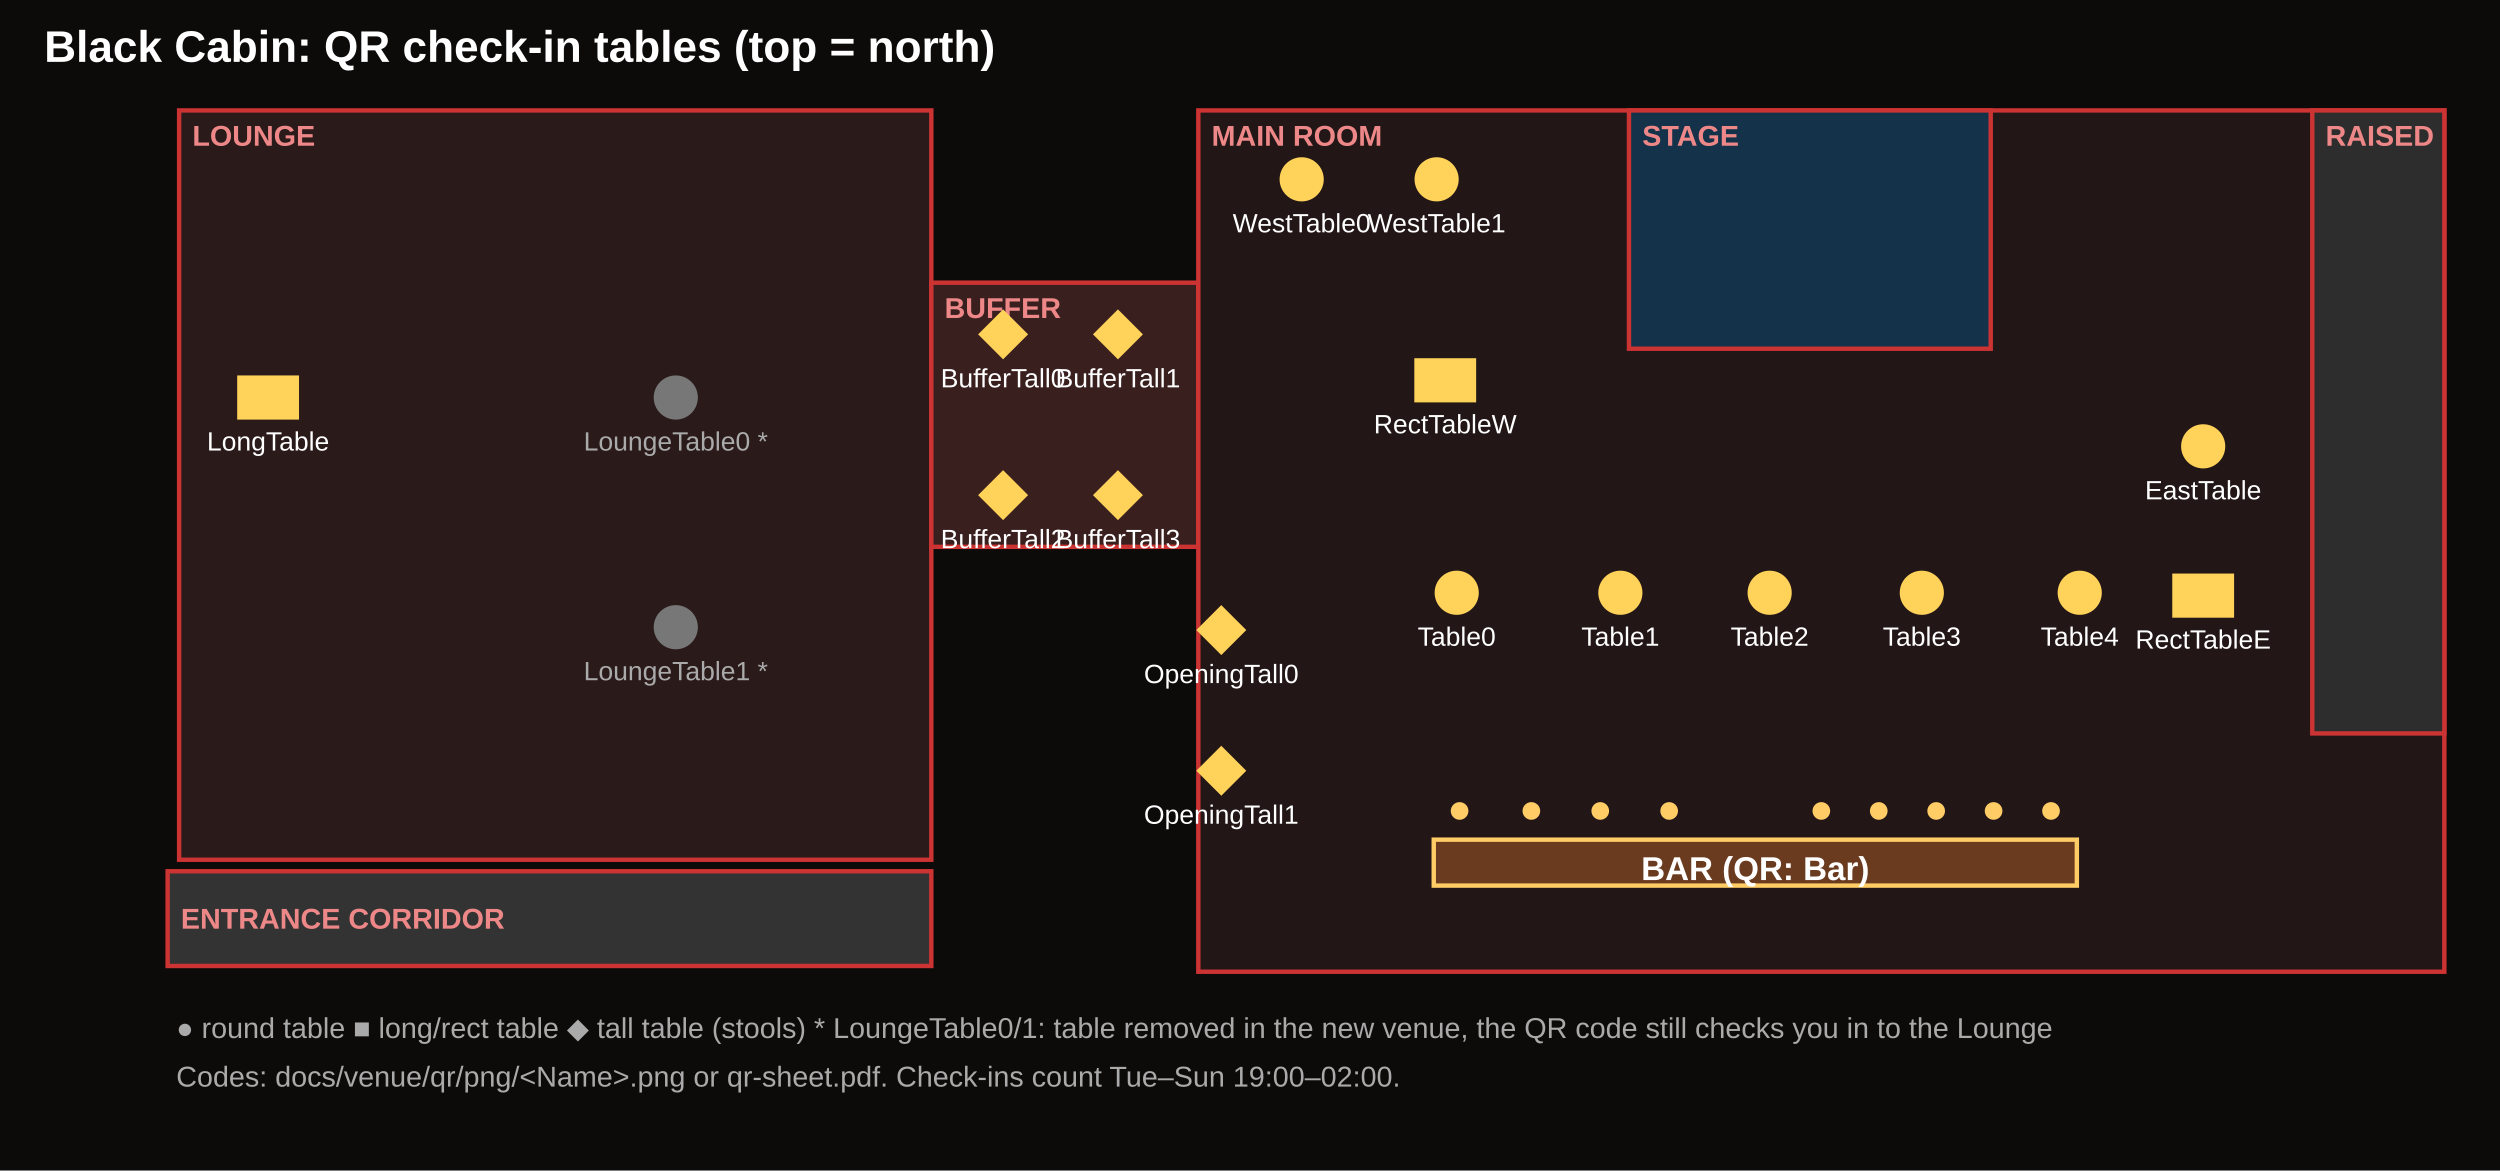
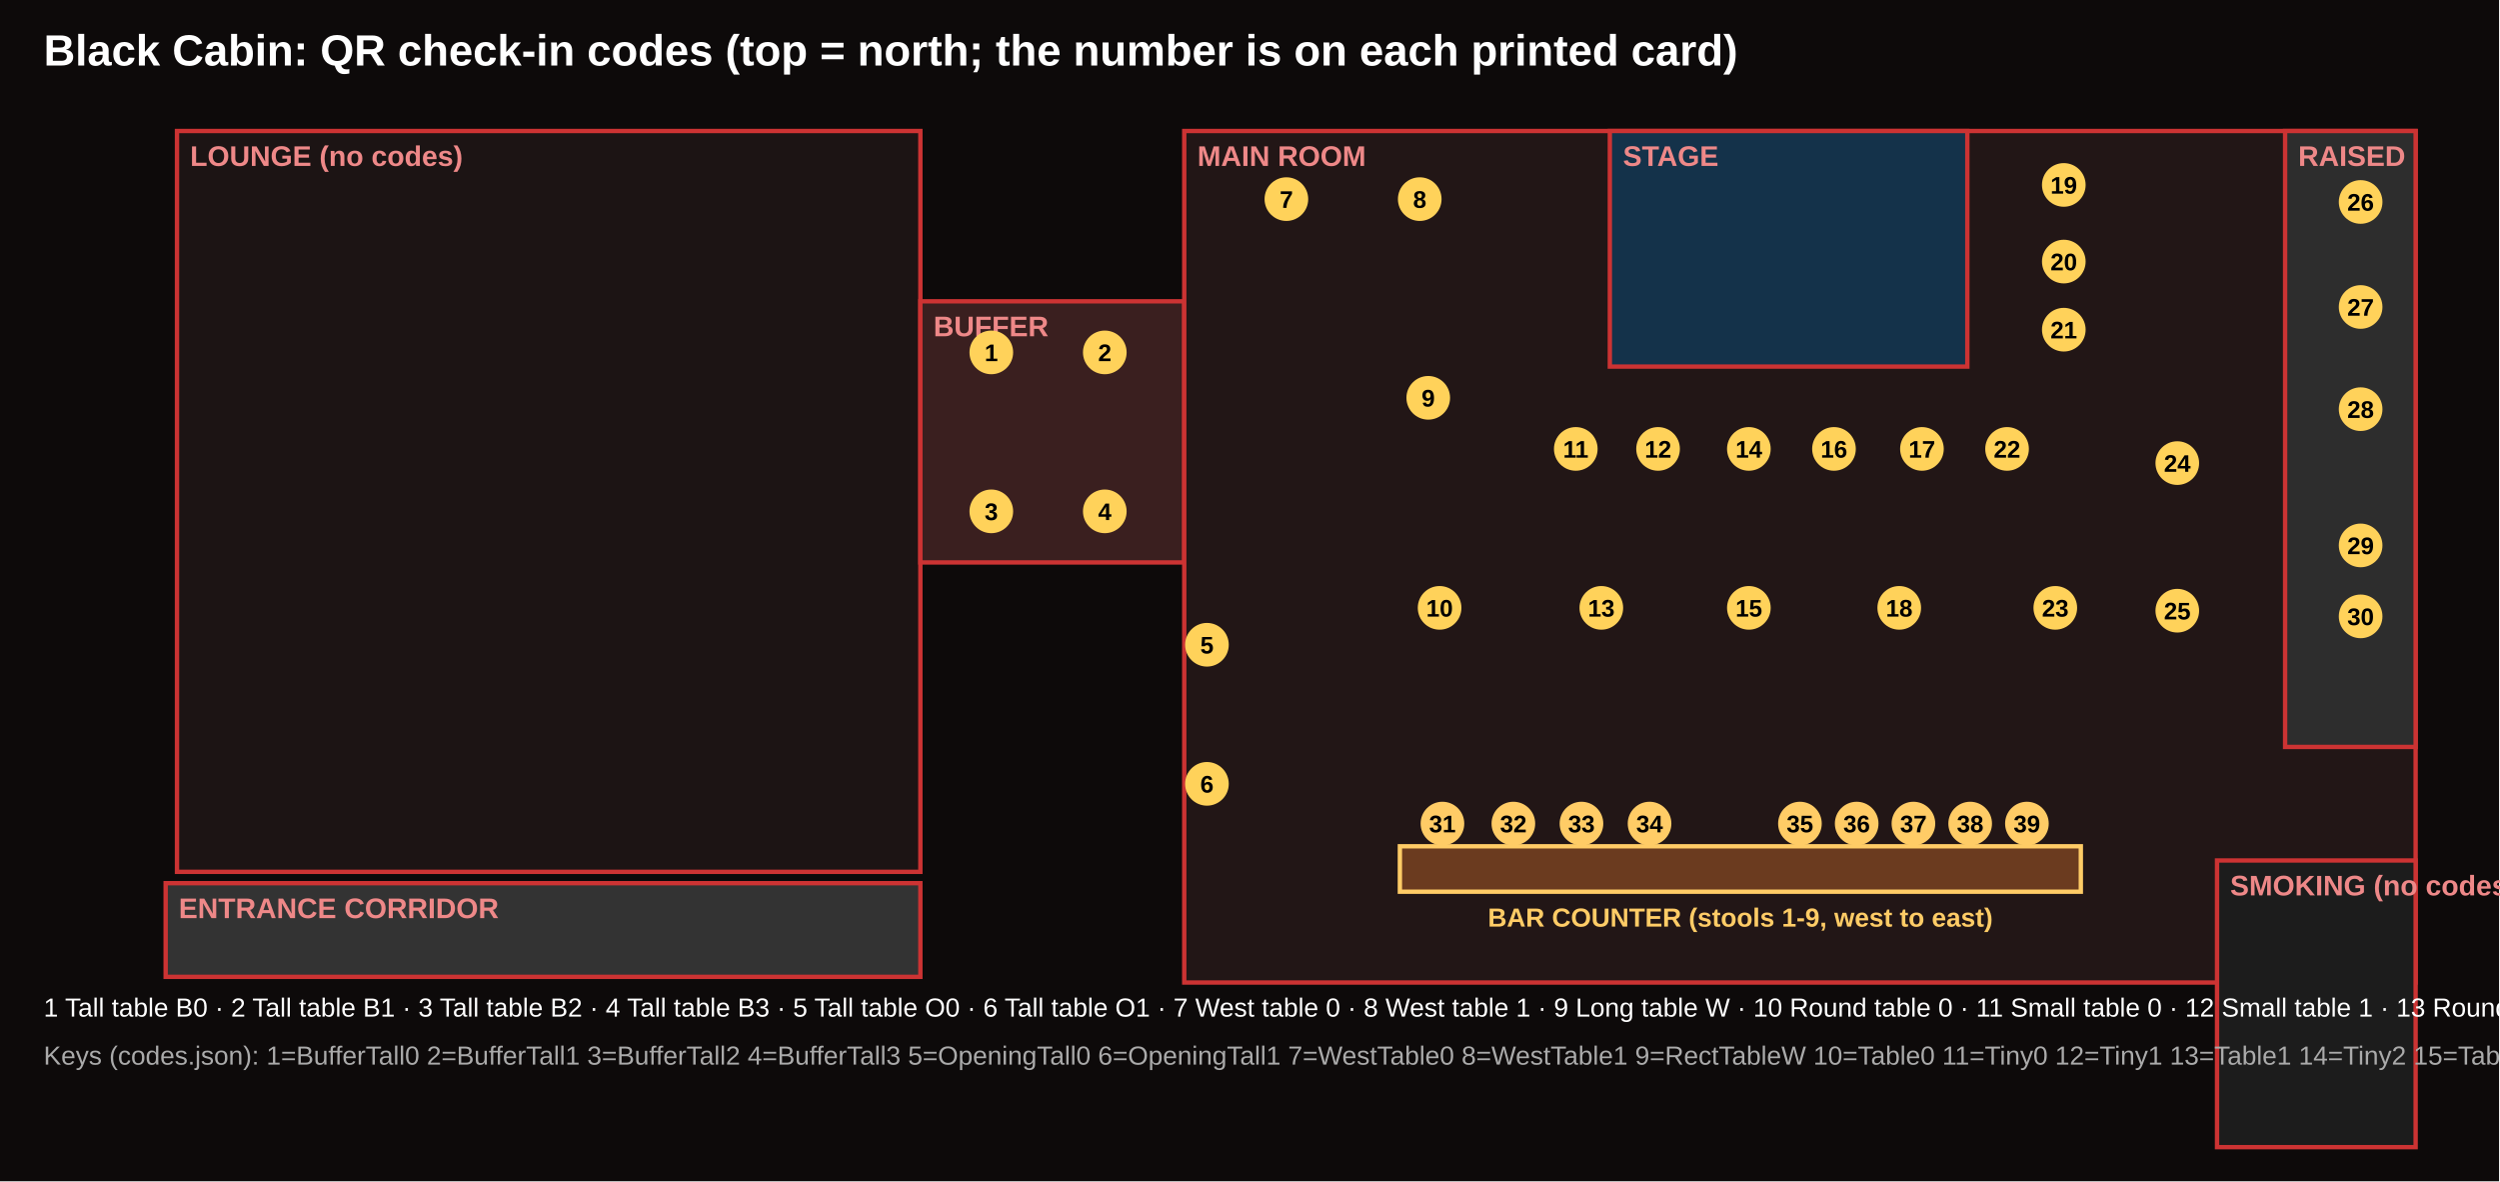
- <svg xmlns="http://www.w3.org/2000/svg" viewBox="0 0 1132 530" font-family="Arial,sans-serif">
+ <svg xmlns="http://www.w3.org/2000/svg" viewBox="0 0 1145 541" font-family="Arial,sans-serif">
  <rect width="100%" height="100%" fill="#0d0a0a" />
-   <text x="20" y="28" fill="#fff" font-size="20" font-weight="bold">Black Cabin: QR check-in tables (top = north)</text>
-   <rect x="81.1" y="50" width="340.6" height="339.3" fill="#2a1a1a" stroke="#c33" stroke-width="2" />
-   <text x="87.1" y="66" fill="#e88" font-size="13" font-weight="bold">LOUNGE</text>
-   <rect x="421.7" y="128" width="120.9" height="119.6" fill="#3a1f1f" stroke="#c33" stroke-width="2" />
-   <text x="427.7" y="144" fill="#e88" font-size="13" font-weight="bold">BUFFER</text>
-   <rect x="542.6" y="50" width="564.2" height="390" fill="#221616" stroke="#c33" stroke-width="2" />
-   <text x="548.6" y="66" fill="#e88" font-size="13" font-weight="bold">MAIN ROOM</text>
-   <rect x="75.9" y="394.5" width="345.8" height="42.9" fill="#333" stroke="#c33" stroke-width="2" />
-   <text x="81.9" y="420.5" fill="#e88" font-size="13" font-weight="bold">ENTRANCE CORRIDOR</text>
-   <rect x="737.6" y="50" width="163.8" height="107.9" fill="#14324a" stroke="#c33" stroke-width="2" />
-   <text x="743.6" y="66" fill="#e88" font-size="13" font-weight="bold">STAGE</text>
-   <rect x="1047.0" y="50" width="59.8" height="282.1" fill="#2d2d2d" stroke="#c33" stroke-width="2" />
-   <text x="1053.0" y="66" fill="#e88" font-size="13" font-weight="bold">RAISED</text>
-   <rect x="649.2" y="380.2" width="291.2" height="20.8" fill="#6b3b1f" stroke="#fc6" stroke-width="2" />
-   <text x="794.8" y="398.5" fill="#fff" font-size="15" font-weight="bold" text-anchor="middle">BAR  (QR: Bar)</text>
-   <circle cx="660.9" cy="367.2" r="4" fill="#fc6" />
-   <circle cx="693.4" cy="367.2" r="4" fill="#fc6" />
-   <circle cx="724.6" cy="367.2" r="4" fill="#fc6" />
-   <circle cx="755.8" cy="367.2" r="4" fill="#fc6" />
-   <circle cx="824.7" cy="367.2" r="4" fill="#fc6" />
-   <circle cx="850.7" cy="367.2" r="4" fill="#fc6" />
-   <circle cx="876.7" cy="367.2" r="4" fill="#fc6" />
-   <circle cx="902.7" cy="367.2" r="4" fill="#fc6" />
-   <circle cx="928.7" cy="367.2" r="4" fill="#fc6" />
-   <rect x="107.4" y="170.0" width="28" height="20" fill="#ffd25a" />
-   <text x="121.4" y="204.0" fill="#fff" font-size="12" text-anchor="middle">LongTable</text>
-   <circle cx="306" cy="180" r="10" fill="#777" />
-   <text x="306" y="204" fill="#aaa" font-size="12" text-anchor="middle">LoungeTable0 *</text>
-   <circle cx="306" cy="284" r="10" fill="#777" />
-   <text x="306" y="308" fill="#aaa" font-size="12" text-anchor="middle">LoungeTable1 *</text>
-   <rect x="446.2" y="143.4" width="16" height="16" fill="#ffd25a" transform="rotate(45 454.2 151.4)" />
-   <text x="454.2" y="175.4" fill="#fff" font-size="12" text-anchor="middle">BufferTall0</text>
-   <rect x="498.2" y="143.4" width="16" height="16" fill="#ffd25a" transform="rotate(45 506.2 151.4)" />
-   <text x="506.2" y="175.4" fill="#fff" font-size="12" text-anchor="middle">BufferTall1</text>
-   <rect x="446.2" y="216.2" width="16" height="16" fill="#ffd25a" transform="rotate(45 454.2 224.2)" />
-   <text x="454.2" y="248.2" fill="#fff" font-size="12" text-anchor="middle">BufferTall2</text>
-   <rect x="498.2" y="216.2" width="16" height="16" fill="#ffd25a" transform="rotate(45 506.2 224.2)" />
-   <text x="506.2" y="248.2" fill="#fff" font-size="12" text-anchor="middle">BufferTall3</text>
-   <rect x="545.0" y="277.3" width="16" height="16" fill="#ffd25a" transform="rotate(45 553.0 285.3)" />
-   <text x="553.0" y="309.3" fill="#fff" font-size="12" text-anchor="middle">OpeningTall0</text>
-   <rect x="545.0" y="341.0" width="16" height="16" fill="#ffd25a" transform="rotate(45 553.0 349.0)" />
-   <text x="553.0" y="373.0" fill="#fff" font-size="12" text-anchor="middle">OpeningTall1</text>
-   <circle cx="589.4" cy="81.2" r="10" fill="#ffd25a" />
-   <text x="589.4" y="105.2" fill="#fff" font-size="12" text-anchor="middle">WestTable0</text>
-   <circle cx="650.5" cy="81.2" r="10" fill="#ffd25a" />
-   <text x="650.5" y="105.2" fill="#fff" font-size="12" text-anchor="middle">WestTable1</text>
-   <rect x="640.4" y="162.2" width="28" height="20" fill="#ffd25a" />
-   <text x="654.4" y="196.2" fill="#fff" font-size="12" text-anchor="middle">RectTableW</text>
-   <circle cx="659.6" cy="268.4" r="10" fill="#ffd25a" />
-   <text x="659.6" y="292.4" fill="#fff" font-size="12" text-anchor="middle">Table0</text>
-   <circle cx="733.7" cy="268.4" r="10" fill="#ffd25a" />
-   <text x="733.7" y="292.4" fill="#fff" font-size="12" text-anchor="middle">Table1</text>
-   <circle cx="801.3" cy="268.4" r="10" fill="#ffd25a" />
-   <text x="801.3" y="292.4" fill="#fff" font-size="12" text-anchor="middle">Table2</text>
-   <circle cx="870.2" cy="268.4" r="10" fill="#ffd25a" />
-   <text x="870.2" y="292.4" fill="#fff" font-size="12" text-anchor="middle">Table3</text>
-   <circle cx="941.7" cy="268.4" r="10" fill="#ffd25a" />
-   <text x="941.7" y="292.4" fill="#fff" font-size="12" text-anchor="middle">Table4</text>
-   <circle cx="997.6" cy="202.1" r="10" fill="#ffd25a" />
-   <text x="997.6" y="226.1" fill="#fff" font-size="12" text-anchor="middle">EastTable</text>
-   <rect x="983.6" y="259.7" width="28" height="20" fill="#ffd25a" />
-   <text x="997.6" y="293.7" fill="#fff" font-size="12" text-anchor="middle">RectTableE</text>
-   <text x="79.8" y="470" fill="#aaa" font-size="13">● round table   ■ long/rect table   ◆ tall table (stools)   * LoungeTable0/1: table removed in the new venue, the QR code still checks you in to the Lounge</text>
-   <text x="79.8" y="492" fill="#aaa" font-size="13">Codes: docs/venue/qr/png/&lt;Name&gt;.png or qr-sheet.pdf. Check-ins count Tue–Sun 19:00–02:00.</text>
+   <text x="20" y="30" fill="#fff" font-size="20" font-weight="bold">Black Cabin: QR check-in codes (top = north; the number is on each printed card)</text>
+   <rect x="81.1" y="60.0" width="340.6" height="339.3" fill="#1c1414" stroke="#c33" stroke-width="2" />
+   <text x="87.1" y="76.0" fill="#e88" font-size="13" font-weight="bold" text-anchor="start">LOUNGE (no codes)</text>
+   <rect x="421.7" y="138.0" width="120.9" height="119.6" fill="#3a1f1f" stroke="#c33" stroke-width="2" />
+   <text x="427.7" y="154.0" fill="#e88" font-size="13" font-weight="bold" text-anchor="start">BUFFER</text>
+   <rect x="542.6" y="60.0" width="564.2" height="390.0" fill="#221616" stroke="#c33" stroke-width="2" />
+   <text x="548.6" y="76.0" fill="#e88" font-size="13" font-weight="bold" text-anchor="start">MAIN ROOM</text>
+   <rect x="737.6" y="60.0" width="163.8" height="107.9" fill="#14324a" stroke="#c33" stroke-width="2" />
+   <text x="743.6" y="76.0" fill="#e88" font-size="13" font-weight="bold" text-anchor="start">STAGE</text>
+   <rect x="1047.0" y="60.0" width="59.8" height="282.1" fill="#2d2d2d" stroke="#c33" stroke-width="2" />
+   <text x="1053.0" y="76.0" fill="#e88" font-size="13" font-weight="bold" text-anchor="start">RAISED</text>
+   <rect x="1015.8" y="394.1" width="91.0" height="131.3" fill="#1c1c1c" stroke="#c33" stroke-width="2" />
+   <text x="1021.8" y="410.1" fill="#e88" font-size="13" font-weight="bold" text-anchor="start">SMOKING (no codes)</text>
+   <rect x="75.9" y="404.5" width="345.8" height="42.9" fill="#333333" stroke="#c33" stroke-width="2" />
+   <text x="81.9" y="420.5" fill="#e88" font-size="13" font-weight="bold" text-anchor="start">ENTRANCE CORRIDOR</text>
+   <rect x="641.4" y="387.6" width="312.0" height="20.8" fill="#6b3b1f" stroke="#fc6" stroke-width="2" />
+   <text x="797.4" y="424.4" fill="#fc6" font-size="12" font-weight="bold" text-anchor="middle">BAR COUNTER (stools 1-9, west to east)</text>
+   <circle cx="454.2" cy="161.4" r="10" fill="#ffd25a" />
+   <text x="454.2" y="165.4" fill="#000" font-size="11" font-weight="bold" text-anchor="middle">1</text>
+   <circle cx="506.2" cy="161.4" r="10" fill="#ffd25a" />
+   <text x="506.2" y="165.4" fill="#000" font-size="11" font-weight="bold" text-anchor="middle">2</text>
+   <circle cx="454.2" cy="234.2" r="10" fill="#ffd25a" />
+   <text x="454.2" y="238.2" fill="#000" font-size="11" font-weight="bold" text-anchor="middle">3</text>
+   <circle cx="506.2" cy="234.2" r="10" fill="#ffd25a" />
+   <text x="506.2" y="238.2" fill="#000" font-size="11" font-weight="bold" text-anchor="middle">4</text>
+   <circle cx="553.0" cy="295.3" r="10" fill="#ffd25a" />
+   <text x="553.0" y="299.3" fill="#000" font-size="11" font-weight="bold" text-anchor="middle">5</text>
+   <circle cx="553.0" cy="359.0" r="10" fill="#ffd25a" />
+   <text x="553.0" y="363.0" fill="#000" font-size="11" font-weight="bold" text-anchor="middle">6</text>
+   <circle cx="589.4" cy="91.2" r="10" fill="#ffd25a" />
+   <text x="589.4" y="95.2" fill="#000" font-size="11" font-weight="bold" text-anchor="middle">7</text>
+   <circle cx="650.5" cy="91.2" r="10" fill="#ffd25a" />
+   <text x="650.5" y="95.2" fill="#000" font-size="11" font-weight="bold" text-anchor="middle">8</text>
+   <circle cx="654.4" cy="182.2" r="10" fill="#ffd25a" />
+   <text x="654.4" y="186.2" fill="#000" font-size="11" font-weight="bold" text-anchor="middle">9</text>
+   <circle cx="659.6" cy="278.4" r="10" fill="#ffd25a" />
+   <text x="659.6" y="282.4" fill="#000" font-size="11" font-weight="bold" text-anchor="middle">10</text>
+   <circle cx="722.0" cy="205.6" r="10" fill="#ffd25a" />
+   <text x="722.0" y="209.6" fill="#000" font-size="11" font-weight="bold" text-anchor="middle">11</text>
+   <circle cx="759.7" cy="205.6" r="10" fill="#ffd25a" />
+   <text x="759.7" y="209.6" fill="#000" font-size="11" font-weight="bold" text-anchor="middle">12</text>
+   <circle cx="733.7" cy="278.4" r="10" fill="#ffd25a" />
+   <text x="733.7" y="282.4" fill="#000" font-size="11" font-weight="bold" text-anchor="middle">13</text>
+   <circle cx="801.3" cy="205.6" r="10" fill="#ffd25a" />
+   <text x="801.3" y="209.6" fill="#000" font-size="11" font-weight="bold" text-anchor="middle">14</text>
+   <circle cx="801.3" cy="278.4" r="10" fill="#ffd25a" />
+   <text x="801.3" y="282.4" fill="#000" font-size="11" font-weight="bold" text-anchor="middle">15</text>
+   <circle cx="840.3" cy="205.6" r="10" fill="#ffd25a" />
+   <text x="840.3" y="209.6" fill="#000" font-size="11" font-weight="bold" text-anchor="middle">16</text>
+   <circle cx="880.6" cy="205.6" r="10" fill="#ffd25a" />
+   <text x="880.6" y="209.6" fill="#000" font-size="11" font-weight="bold" text-anchor="middle">17</text>
+   <circle cx="870.2" cy="278.4" r="10" fill="#ffd25a" />
+   <text x="870.2" y="282.4" fill="#000" font-size="11" font-weight="bold" text-anchor="middle">18</text>
+   <circle cx="945.6" cy="84.7" r="10" fill="#ffd25a" />
+   <text x="945.6" y="88.7" fill="#000" font-size="11" font-weight="bold" text-anchor="middle">19</text>
+   <circle cx="945.6" cy="119.8" r="10" fill="#ffd25a" />
+   <text x="945.6" y="123.8" fill="#000" font-size="11" font-weight="bold" text-anchor="middle">20</text>
+   <circle cx="945.6" cy="151.0" r="10" fill="#ffd25a" />
+   <text x="945.6" y="155.0" fill="#000" font-size="11" font-weight="bold" text-anchor="middle">21</text>
+   <circle cx="919.6" cy="205.6" r="10" fill="#ffd25a" />
+   <text x="919.6" y="209.6" fill="#000" font-size="11" font-weight="bold" text-anchor="middle">22</text>
+   <circle cx="941.7" cy="278.4" r="10" fill="#ffd25a" />
+   <text x="941.7" y="282.4" fill="#000" font-size="11" font-weight="bold" text-anchor="middle">23</text>
+   <circle cx="997.6" cy="212.1" r="10" fill="#ffd25a" />
+   <text x="997.6" y="216.1" fill="#000" font-size="11" font-weight="bold" text-anchor="middle">24</text>
+   <circle cx="997.6" cy="279.7" r="10" fill="#ffd25a" />
+   <text x="997.6" y="283.7" fill="#000" font-size="11" font-weight="bold" text-anchor="middle">25</text>
+   <circle cx="1081.6" cy="92.5" r="10" fill="#ffd25a" />
+   <text x="1081.6" y="96.5" fill="#000" font-size="11" font-weight="bold" text-anchor="middle">26</text>
+   <circle cx="1081.6" cy="140.6" r="10" fill="#ffd25a" />
+   <text x="1081.6" y="144.6" fill="#000" font-size="11" font-weight="bold" text-anchor="middle">27</text>
+   <circle cx="1081.6" cy="187.4" r="10" fill="#ffd25a" />
+   <text x="1081.6" y="191.4" fill="#000" font-size="11" font-weight="bold" text-anchor="middle">28</text>
+   <circle cx="1081.6" cy="249.8" r="10" fill="#ffd25a" />
+   <text x="1081.6" y="253.8" fill="#000" font-size="11" font-weight="bold" text-anchor="middle">29</text>
+   <circle cx="1081.6" cy="282.3" r="10" fill="#ffd25a" />
+   <text x="1081.6" y="286.3" fill="#000" font-size="11" font-weight="bold" text-anchor="middle">30</text>
+   <circle cx="660.9" cy="377.2" r="10" fill="#fc6" />
+   <text x="660.9" y="381.2" fill="#000" font-size="11" font-weight="bold" text-anchor="middle">31</text>
+   <circle cx="693.4" cy="377.2" r="10" fill="#fc6" />
+   <text x="693.4" y="381.2" fill="#000" font-size="11" font-weight="bold" text-anchor="middle">32</text>
+   <circle cx="724.6" cy="377.2" r="10" fill="#fc6" />
+   <text x="724.6" y="381.2" fill="#000" font-size="11" font-weight="bold" text-anchor="middle">33</text>
+   <circle cx="755.8" cy="377.2" r="10" fill="#fc6" />
+   <text x="755.8" y="381.2" fill="#000" font-size="11" font-weight="bold" text-anchor="middle">34</text>
+   <circle cx="824.7" cy="377.2" r="10" fill="#fc6" />
+   <text x="824.7" y="381.2" fill="#000" font-size="11" font-weight="bold" text-anchor="middle">35</text>
+   <circle cx="850.7" cy="377.2" r="10" fill="#fc6" />
+   <text x="850.7" y="381.2" fill="#000" font-size="11" font-weight="bold" text-anchor="middle">36</text>
+   <circle cx="876.7" cy="377.2" r="10" fill="#fc6" />
+   <text x="876.7" y="381.2" fill="#000" font-size="11" font-weight="bold" text-anchor="middle">37</text>
+   <circle cx="902.7" cy="377.2" r="10" fill="#fc6" />
+   <text x="902.7" y="381.2" fill="#000" font-size="11" font-weight="bold" text-anchor="middle">38</text>
+   <circle cx="928.7" cy="377.2" r="10" fill="#fc6" />
+   <text x="928.7" y="381.2" fill="#000" font-size="11" font-weight="bold" text-anchor="middle">39</text>
+   <text x="20" y="465.6" fill="#fff" font-size="12">1 Tall table B0 · 2 Tall table B1 · 3 Tall table B2 · 4 Tall table B3 · 5 Tall table O0 · 6 Tall table O1 · 7 West table 0 · 8 West table 1 · 9 Long table W · 10 Round table 0 · 11 Small table 0 · 12 Small table 1 · 13 Round table 1 · 14 Small table 2 · 15 Round table 2 · 16 Small table 3 · 17 Small table 4 · 18 Round table 3 · 19 Small table E0 · 20 Small table E1 · 21 Small table E2 · 22 Small t</text>
+   <text x="20" y="487.6" fill="#aaa" font-size="12">Keys (codes.json): 1=BufferTall0 2=BufferTall1 3=BufferTall2 4=BufferTall3 5=OpeningTall0 6=OpeningTall1 7=WestTable0 8=WestTable1 9=RectTableW 10=Table0 11=Tiny0 12=Tiny1 13=Table1 14=Tiny2 15=Table2 16=Tiny3 17=Tiny4 18=Table3 19=TinyE0 20=TinyE1 21=TinyE2 22=Tiny5 23=Table4 24=EastTable 25=RectTableE 26=Raised0 27=Raised1 28=Raised2 29=Raised3 30=Raised4 31=BarStool1 32=BarStool2 33=BarStool3 34=BarStool4 35=BarStool5 36=BarStool6 37=BarStool7 38=BarStool8 39=BarStool9</text>
</svg>
